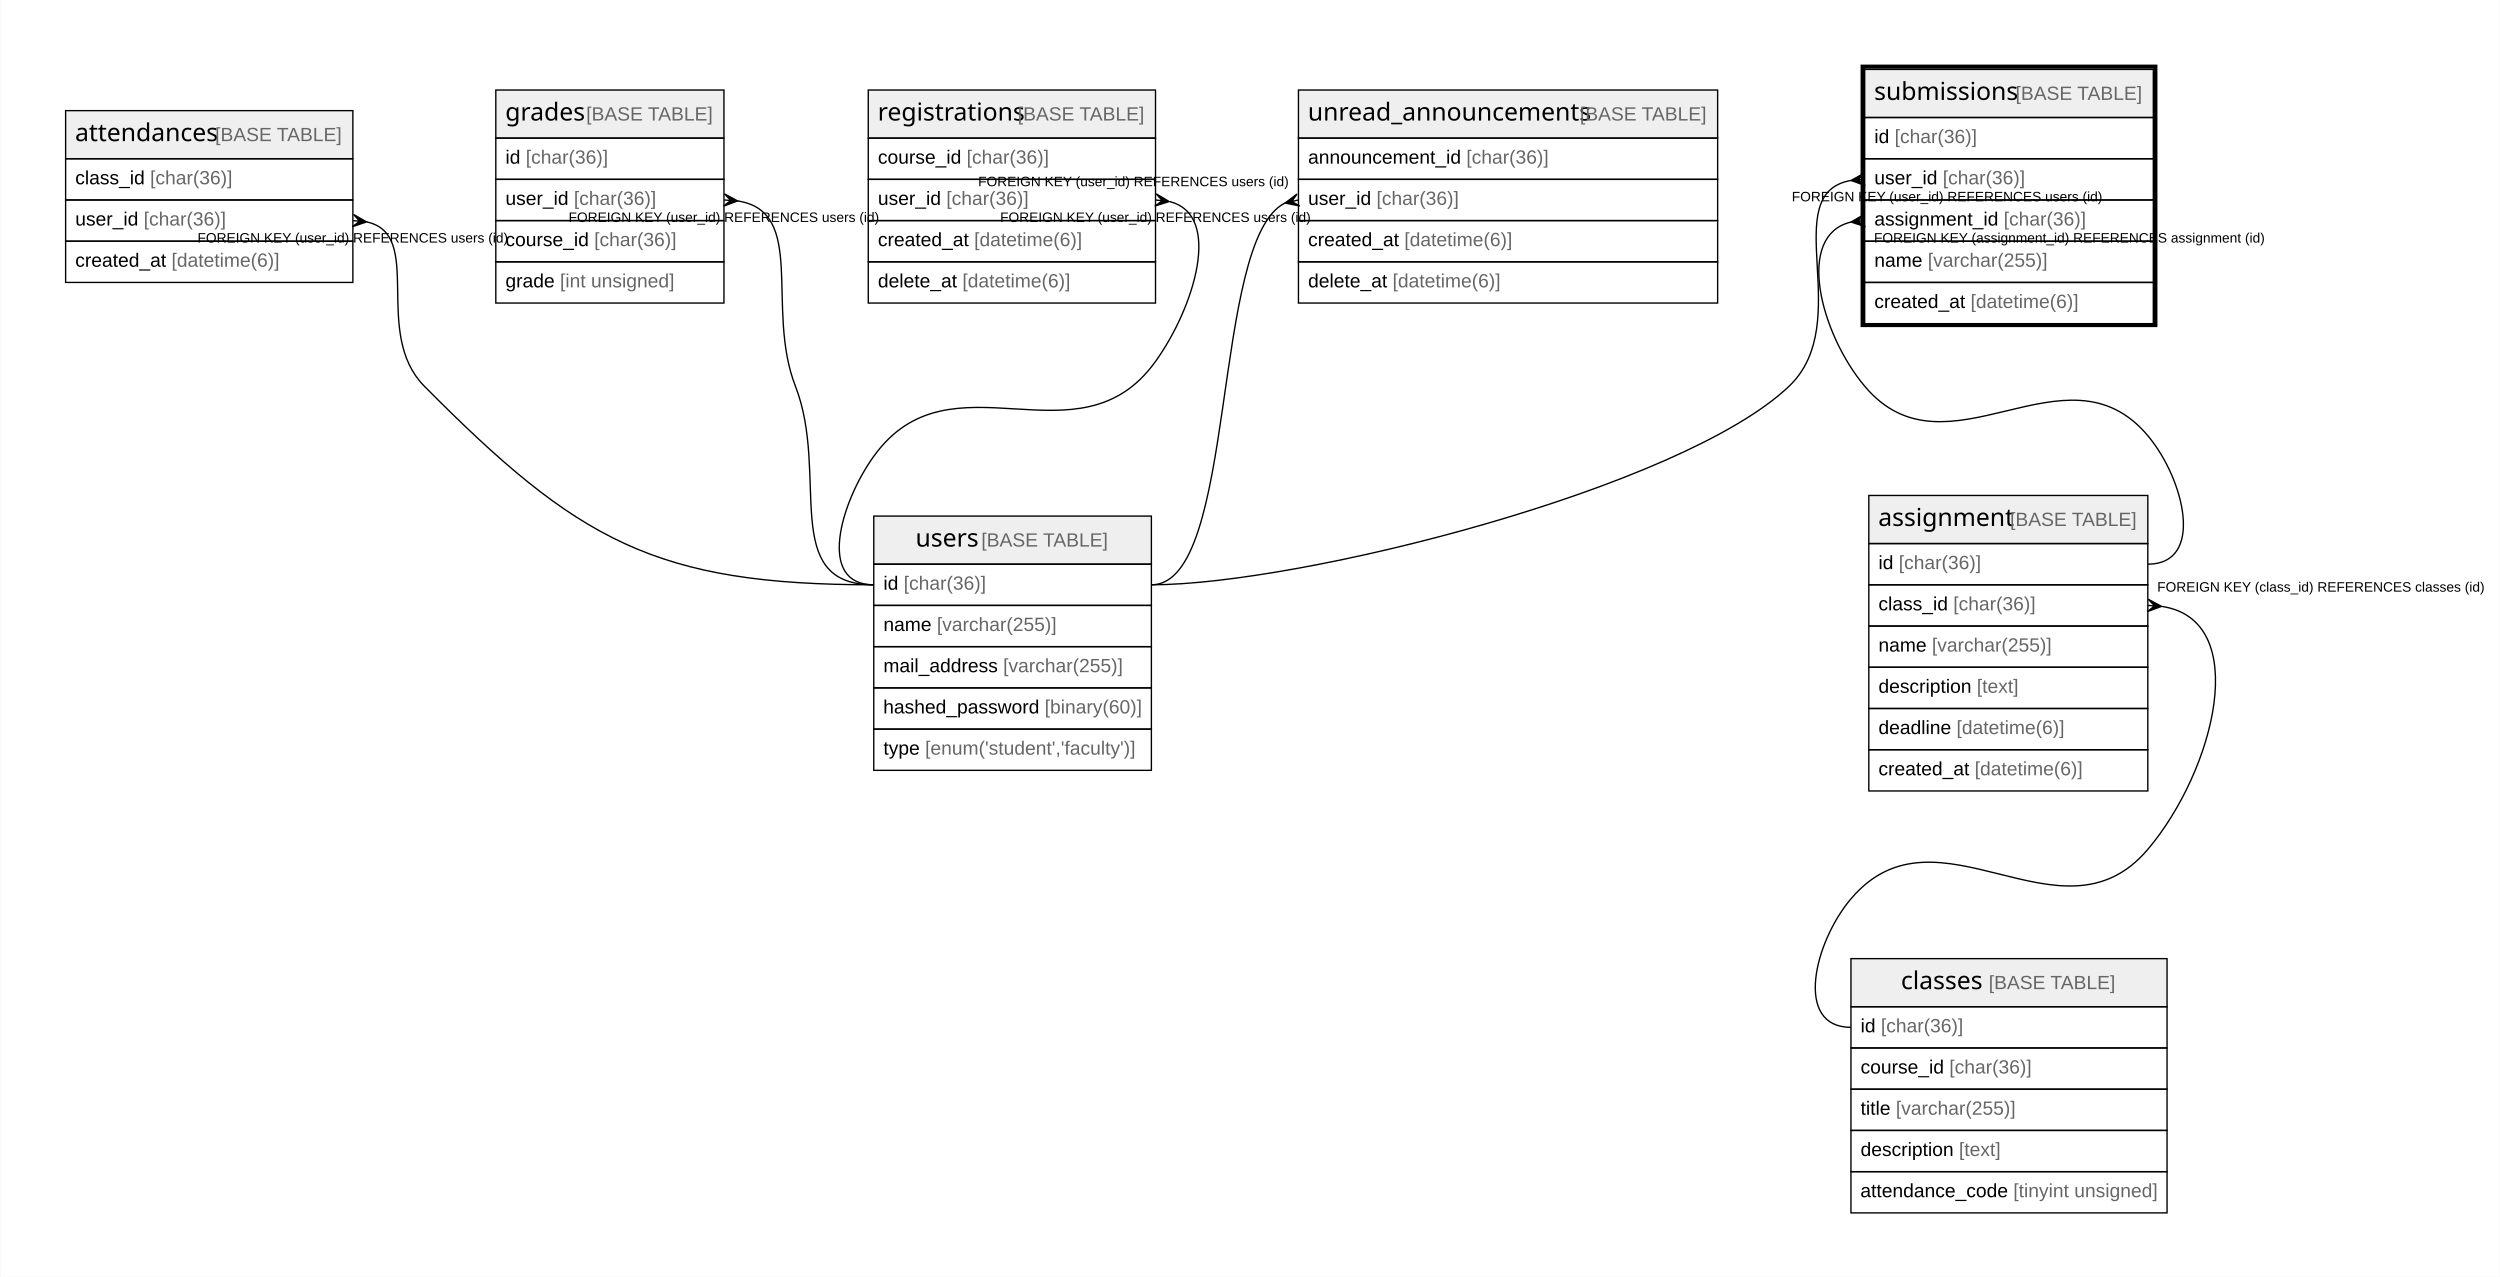
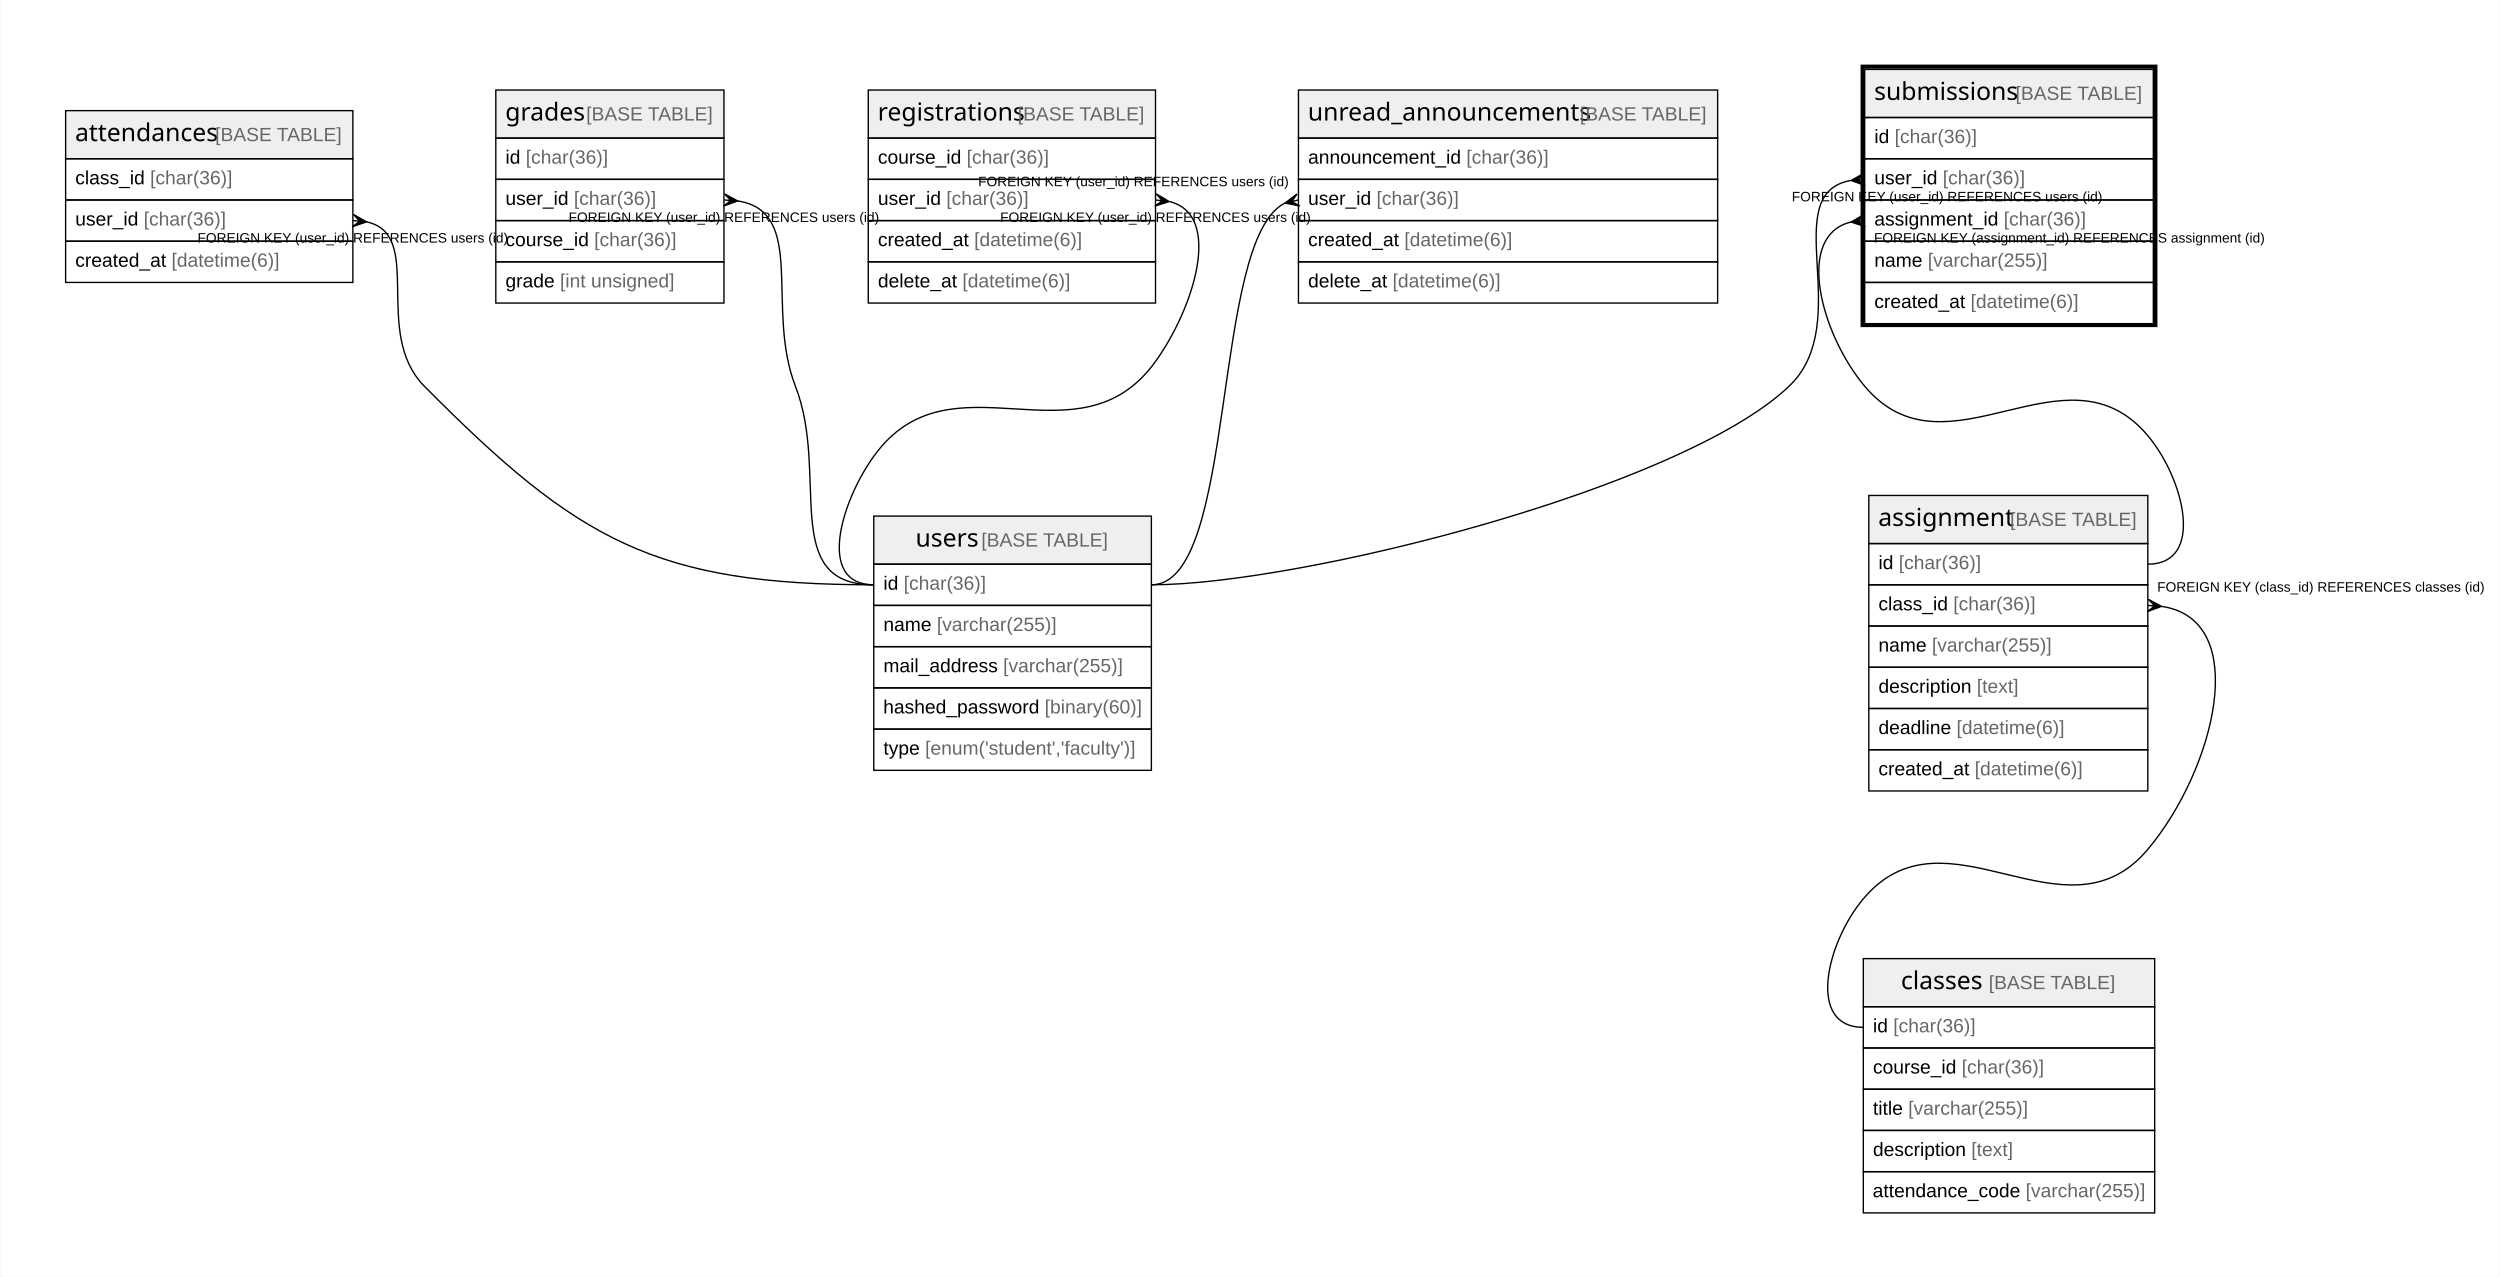
<svg xmlns="http://www.w3.org/2000/svg" width="1819pt" height="929pt" viewBox="0.00 0.00 1818.50 929.00">
  <g id="graph0" class="graph" transform="scale(1 1) rotate(0) translate(4 925)">
    <polygon fill="#ffffff" stroke="transparent" points="-4,4 -4,-925 1814.5,-925 1814.5,4 -4,4" />
    <g id="node1" class="node">
      <polygon fill="#efefef" stroke="transparent" points="1352.5,-839.5 1352.5,-874.5 1562.5,-874.5 1562.5,-839.5 1352.5,-839.5" />
      <polygon fill="none" stroke="#000000" points="1352.5,-839.5 1352.5,-874.5 1562.5,-874.5 1562.5,-839.5 1352.5,-839.5" />
      <text text-anchor="start" x="1359.37" y="-852.3" font-family="Arial Bold" font-size="18.00" fill="#000000">submissions</text>
      <text text-anchor="start" x="1458.376" y="-852.3" font-family="Arial" font-size="14.00" fill="#000000"> </text>
      <text text-anchor="start" x="1462.266" y="-852.3" font-family="Arial" font-size="14.00" fill="#666666">[BASE TABLE]</text>
      <polygon fill="none" stroke="#000000" points="1352.5,-809.5 1352.5,-839.5 1562.5,-839.5 1562.5,-809.5 1352.5,-809.5" />
      <text text-anchor="start" x="1359.5" y="-820.9" font-family="Arial" font-size="14.00" fill="#000000">id </text>
      <text text-anchor="start" x="1374.28" y="-820.9" font-family="Arial" font-size="14.00" fill="#666666">[char(36)]</text>
      <polygon fill="none" stroke="#000000" points="1352.5,-779.5 1352.5,-809.5 1562.5,-809.5 1562.5,-779.5 1352.5,-779.5" />
      <text text-anchor="start" x="1359.5" y="-790.9" font-family="Arial" font-size="14.00" fill="#000000">user_id </text>
      <text text-anchor="start" x="1409.288" y="-790.9" font-family="Arial" font-size="14.00" fill="#666666">[char(36)]</text>
      <polygon fill="none" stroke="#000000" points="1352.5,-749.5 1352.5,-779.5 1562.5,-779.5 1562.5,-749.5 1352.5,-749.5" />
      <text text-anchor="start" x="1359.5" y="-760.9" font-family="Arial" font-size="14.00" fill="#000000">assignment_id </text>
      <text text-anchor="start" x="1453.633" y="-760.9" font-family="Arial" font-size="14.00" fill="#666666">[char(36)]</text>
      <polygon fill="none" stroke="#000000" points="1352.5,-719.5 1352.5,-749.5 1562.5,-749.5 1562.5,-719.5 1352.5,-719.5" />
      <text text-anchor="start" x="1359.5" y="-730.9" font-family="Arial" font-size="14.00" fill="#000000">name </text>
      <text text-anchor="start" x="1398.399" y="-730.9" font-family="Arial" font-size="14.00" fill="#666666">[varchar(255)]</text>
      <polygon fill="none" stroke="#000000" points="1352.5,-689.5 1352.5,-719.5 1562.5,-719.5 1562.5,-689.5 1352.5,-689.5" />
      <text text-anchor="start" x="1359.5" y="-700.9" font-family="Arial" font-size="14.00" fill="#000000">created_at </text>
      <text text-anchor="start" x="1429.528" y="-700.9" font-family="Arial" font-size="14.00" fill="#666666">[datetime(6)]</text>
      <polygon fill="none" stroke="#000000" stroke-width="3" points="1351,-688.5 1351,-876.5 1564,-876.5 1564,-688.5 1351,-688.5" />
    </g>
    <g id="node2" class="node">
      <polygon fill="#efefef" stroke="transparent" points="631.5,-514.5 631.5,-549.5 833.5,-549.5 833.5,-514.5 631.5,-514.5" />
      <polygon fill="none" stroke="#000000" points="631.5,-514.5 631.5,-549.5 833.5,-549.5 833.5,-514.5 631.5,-514.5" />
      <text text-anchor="start" x="661.871" y="-527.3" font-family="Arial Bold" font-size="18.00" fill="#000000">users</text>
      <text text-anchor="start" x="705.875" y="-527.3" font-family="Arial" font-size="14.00" fill="#000000"> </text>
      <text text-anchor="start" x="709.766" y="-527.3" font-family="Arial" font-size="14.00" fill="#666666">[BASE TABLE]</text>
      <polygon fill="none" stroke="#000000" points="631.5,-484.5 631.5,-514.5 833.5,-514.5 833.5,-484.5 631.5,-484.5" />
      <text text-anchor="start" x="638.5" y="-495.9" font-family="Arial" font-size="14.00" fill="#000000">id </text>
      <text text-anchor="start" x="653.28" y="-495.9" font-family="Arial" font-size="14.00" fill="#666666">[char(36)]</text>
      <polygon fill="none" stroke="#000000" points="631.5,-454.5 631.5,-484.5 833.5,-484.5 833.5,-454.5 631.5,-454.5" />
      <text text-anchor="start" x="638.5" y="-465.9" font-family="Arial" font-size="14.00" fill="#000000">name </text>
      <text text-anchor="start" x="677.399" y="-465.9" font-family="Arial" font-size="14.00" fill="#666666">[varchar(255)]</text>
      <polygon fill="none" stroke="#000000" points="631.5,-424.5 631.5,-454.5 833.5,-454.5 833.5,-424.5 631.5,-424.5" />
      <text text-anchor="start" x="638.5" y="-435.9" font-family="Arial" font-size="14.00" fill="#000000">mail_address </text>
      <text text-anchor="start" x="725.621" y="-435.9" font-family="Arial" font-size="14.00" fill="#666666">[varchar(255)]</text>
      <polygon fill="none" stroke="#000000" points="631.5,-394.5 631.5,-424.5 833.5,-424.5 833.5,-394.5 631.5,-394.5" />
      <text text-anchor="start" x="638.367" y="-405.9" font-family="Arial" font-size="14.00" fill="#000000">hashed_password </text>
      <text text-anchor="start" x="755.851" y="-405.9" font-family="Arial" font-size="14.00" fill="#666666">[binary(60)]</text>
      <polygon fill="none" stroke="#000000" points="631.5,-364.5 631.5,-394.5 833.5,-394.5 833.5,-364.5 631.5,-364.5" />
      <text text-anchor="start" x="638.5" y="-375.9" font-family="Arial" font-size="14.00" fill="#000000">type </text>
      <text text-anchor="start" x="668.846" y="-375.9" font-family="Arial" font-size="14.00" fill="#666666">[enum('student','faculty')]</text>
    </g>
    <g id="edge1" class="edge">
      <path fill="none" stroke="#000000" d="M1342.355,-793.677C1288.101,-783.953 1346.343,-690.532 1297.5,-644 1219.308,-569.509 941.495,-499.5 833.5,-499.5" />
      <polygon fill="#000000" stroke="#000000" points="1342.533,-793.691 1352.136,-798.985 1347.516,-794.096 1352.5,-794.5 1352.5,-794.5 1352.5,-794.5 1347.516,-794.096 1352.864,-790.015 1342.533,-793.691 1342.533,-793.691" />
      <text text-anchor="start" x="1299.445" y="-778.5" font-family="Arial" font-size="10.00" fill="#000000">FOREIGN KEY (user_id) REFERENCES users (id)</text>
    </g>
    <g id="node7" class="node">
      <polygon fill="#efefef" stroke="transparent" points="1355.5,-529.5 1355.5,-564.5 1558.5,-564.5 1558.5,-529.5 1355.5,-529.5" />
      <polygon fill="none" stroke="#000000" points="1355.5,-529.5 1355.5,-564.5 1558.5,-564.5 1558.5,-529.5 1355.5,-529.5" />
      <text text-anchor="start" x="1362.363" y="-542.3" font-family="Arial Bold" font-size="18.00" fill="#000000">assignment</text>
      <text text-anchor="start" x="1454.383" y="-542.3" font-family="Arial" font-size="14.00" fill="#000000"> </text>
      <text text-anchor="start" x="1458.274" y="-542.3" font-family="Arial" font-size="14.00" fill="#666666">[BASE TABLE]</text>
      <polygon fill="none" stroke="#000000" points="1355.5,-499.5 1355.5,-529.5 1558.5,-529.5 1558.5,-499.5 1355.5,-499.5" />
      <text text-anchor="start" x="1362.5" y="-510.9" font-family="Arial" font-size="14.00" fill="#000000">id </text>
      <text text-anchor="start" x="1377.28" y="-510.9" font-family="Arial" font-size="14.00" fill="#666666">[char(36)]</text>
      <polygon fill="none" stroke="#000000" points="1355.5,-469.5 1355.5,-499.5 1558.5,-499.5 1558.5,-469.5 1355.5,-469.5" />
      <text text-anchor="start" x="1362.5" y="-480.9" font-family="Arial" font-size="14.00" fill="#000000">class_id </text>
      <text text-anchor="start" x="1416.952" y="-480.9" font-family="Arial" font-size="14.00" fill="#666666">[char(36)]</text>
      <polygon fill="none" stroke="#000000" points="1355.5,-439.5 1355.5,-469.5 1558.5,-469.5 1558.5,-439.5 1355.5,-439.5" />
      <text text-anchor="start" x="1362.5" y="-450.9" font-family="Arial" font-size="14.00" fill="#000000">name </text>
      <text text-anchor="start" x="1401.399" y="-450.9" font-family="Arial" font-size="14.00" fill="#666666">[varchar(255)]</text>
      <polygon fill="none" stroke="#000000" points="1355.5,-409.5 1355.5,-439.5 1558.5,-439.5 1558.5,-409.5 1355.5,-409.5" />
      <text text-anchor="start" x="1362.5" y="-420.9" font-family="Arial" font-size="14.00" fill="#000000">description </text>
      <text text-anchor="start" x="1434.068" y="-420.9" font-family="Arial" font-size="14.00" fill="#666666">[text]</text>
      <polygon fill="none" stroke="#000000" points="1355.5,-379.5 1355.5,-409.5 1558.5,-409.5 1558.5,-379.5 1355.5,-379.5" />
      <text text-anchor="start" x="1362.5" y="-390.9" font-family="Arial" font-size="14.00" fill="#000000">deadline </text>
      <text text-anchor="start" x="1419.299" y="-390.9" font-family="Arial" font-size="14.00" fill="#666666">[datetime(6)]</text>
      <polygon fill="none" stroke="#000000" points="1355.5,-349.5 1355.5,-379.5 1558.5,-379.5 1558.5,-349.5 1355.5,-349.5" />
      <text text-anchor="start" x="1362.5" y="-360.9" font-family="Arial" font-size="14.00" fill="#000000">created_at </text>
      <text text-anchor="start" x="1432.528" y="-360.9" font-family="Arial" font-size="14.00" fill="#666666">[datetime(6)]</text>
    </g>
    <g id="edge6" class="edge">
      <path fill="none" stroke="#000000" d="M1342.517,-763.423C1301.628,-753.811 1320.399,-682.197 1352.5,-644 1412.297,-572.847 1498.703,-679.153 1558.5,-608 1585.236,-576.187 1600.056,-514.5 1558.5,-514.5" />
      <polygon fill="#000000" stroke="#000000" points="1342.558,-763.428 1352.017,-768.974 1347.529,-763.964 1352.5,-764.5 1352.5,-764.5 1352.5,-764.5 1347.529,-763.964 1352.983,-760.026 1342.558,-763.428 1342.558,-763.428" />
      <text text-anchor="start" x="1359.27" y="-748.5" font-family="Arial" font-size="10.00" fill="#000000">FOREIGN KEY (assignment_id) REFERENCES assignment (id)</text>
    </g>
    <g id="node3" class="node">
      <polygon fill="#efefef" stroke="transparent" points="43.5,-809.5 43.5,-844.5 252.5,-844.5 252.5,-809.5 43.5,-809.5" />
      <polygon fill="none" stroke="#000000" points="43.5,-809.5 43.5,-844.5 252.5,-844.5 252.5,-809.5 43.5,-809.5" />
      <text text-anchor="start" x="50.349" y="-822.3" font-family="Arial Bold" font-size="18.00" fill="#000000">attendances</text>
      <text text-anchor="start" x="148.397" y="-822.3" font-family="Arial" font-size="14.00" fill="#000000"> </text>
      <text text-anchor="start" x="152.288" y="-822.3" font-family="Arial" font-size="14.00" fill="#666666">[BASE TABLE]</text>
      <polygon fill="none" stroke="#000000" points="43.5,-779.5 43.5,-809.5 252.5,-809.5 252.5,-779.5 43.5,-779.5" />
      <text text-anchor="start" x="50.5" y="-790.9" font-family="Arial" font-size="14.00" fill="#000000">class_id </text>
      <text text-anchor="start" x="104.952" y="-790.9" font-family="Arial" font-size="14.00" fill="#666666">[char(36)]</text>
      <polygon fill="none" stroke="#000000" points="43.5,-749.5 43.5,-779.5 252.5,-779.5 252.5,-749.5 43.5,-749.5" />
      <text text-anchor="start" x="50.5" y="-760.9" font-family="Arial" font-size="14.00" fill="#000000">user_id </text>
      <text text-anchor="start" x="100.288" y="-760.9" font-family="Arial" font-size="14.00" fill="#666666">[char(36)]</text>
      <polygon fill="none" stroke="#000000" points="43.5,-719.5 43.5,-749.5 252.5,-749.5 252.5,-719.5 43.5,-719.5" />
      <text text-anchor="start" x="50.5" y="-730.9" font-family="Arial" font-size="14.00" fill="#000000">created_at </text>
      <text text-anchor="start" x="120.528" y="-730.9" font-family="Arial" font-size="14.00" fill="#666666">[datetime(6)]</text>
    </g>
    <g id="edge2" class="edge">
      <path fill="none" stroke="#000000" d="M262.513,-763.546C305.087,-754.463 266.082,-682.754 304.5,-644 416.363,-531.159 472.609,-499.5 631.5,-499.5" />
      <polygon fill="#000000" stroke="#000000" points="262.455,-763.551 252.073,-760.02 257.477,-764.026 252.5,-764.5 252.5,-764.5 252.5,-764.5 257.477,-764.026 252.927,-768.98 262.455,-763.551 262.455,-763.551" />
      <text text-anchor="start" x="139.445" y="-748.5" font-family="Arial" font-size="10.00" fill="#000000">FOREIGN KEY (user_id) REFERENCES users (id)</text>
    </g>
    <g id="node4" class="node">
      <polygon fill="#efefef" stroke="transparent" points="356.5,-824.5 356.5,-859.5 522.5,-859.5 522.5,-824.5 356.5,-824.5" />
      <polygon fill="none" stroke="#000000" points="356.5,-824.5 356.5,-859.5 522.5,-859.5 522.5,-824.5 356.5,-824.5" />
      <text text-anchor="start" x="363.365" y="-837.3" font-family="Arial Bold" font-size="18.00" fill="#000000">grades</text>
      <text text-anchor="start" x="418.382" y="-837.3" font-family="Arial" font-size="14.00" fill="#000000"> </text>
      <text text-anchor="start" x="422.272" y="-837.3" font-family="Arial" font-size="14.00" fill="#666666">[BASE TABLE]</text>
      <polygon fill="none" stroke="#000000" points="356.5,-794.5 356.5,-824.5 522.5,-824.5 522.5,-794.5 356.5,-794.5" />
      <text text-anchor="start" x="363.5" y="-805.9" font-family="Arial" font-size="14.00" fill="#000000">id </text>
      <text text-anchor="start" x="378.28" y="-805.9" font-family="Arial" font-size="14.00" fill="#666666">[char(36)]</text>
      <polygon fill="none" stroke="#000000" points="356.5,-764.5 356.5,-794.5 522.5,-794.5 522.5,-764.5 356.5,-764.5" />
      <text text-anchor="start" x="363.5" y="-775.9" font-family="Arial" font-size="14.00" fill="#000000">user_id </text>
      <text text-anchor="start" x="413.288" y="-775.9" font-family="Arial" font-size="14.00" fill="#666666">[char(36)]</text>
      <polygon fill="none" stroke="#000000" points="356.5,-734.5 356.5,-764.5 522.5,-764.5 522.5,-734.5 356.5,-734.5" />
      <text text-anchor="start" x="363.5" y="-745.9" font-family="Arial" font-size="14.00" fill="#000000">course_id </text>
      <text text-anchor="start" x="428.071" y="-745.9" font-family="Arial" font-size="14.00" fill="#666666">[char(36)]</text>
      <polygon fill="none" stroke="#000000" points="356.5,-704.5 356.5,-734.5 522.5,-734.5 522.5,-704.5 356.5,-704.5" />
      <text text-anchor="start" x="363.5" y="-715.9" font-family="Arial" font-size="14.00" fill="#000000">grade </text>
      <text text-anchor="start" x="403.182" y="-715.9" font-family="Arial" font-size="14.00" fill="#666666">[int unsigned]</text>
    </g>
    <g id="edge3" class="edge">
      <path fill="none" stroke="#000000" d="M532.524,-778.791C583.129,-771.009 552.434,-700.709 574.5,-644 599.535,-579.661 562.462,-499.5 631.5,-499.5" />
      <polygon fill="#000000" stroke="#000000" points="532.475,-778.794 522.182,-775.011 527.487,-779.147 522.5,-779.5 522.5,-779.5 522.5,-779.5 527.487,-779.147 522.818,-783.989 532.475,-778.794 532.475,-778.794" />
      <text text-anchor="start" x="409.445" y="-763.5" font-family="Arial" font-size="10.00" fill="#000000">FOREIGN KEY (user_id) REFERENCES users (id)</text>
    </g>
    <g id="node5" class="node">
      <polygon fill="#efefef" stroke="transparent" points="627.5,-824.5 627.5,-859.5 836.5,-859.5 836.5,-824.5 627.5,-824.5" />
      <polygon fill="none" stroke="#000000" points="627.5,-824.5 627.5,-859.5 836.5,-859.5 836.5,-824.5 627.5,-824.5" />
      <text text-anchor="start" x="634.369" y="-837.3" font-family="Arial Bold" font-size="18.00" fill="#000000">registrations</text>
      <text text-anchor="start" x="732.377" y="-837.3" font-family="Arial" font-size="14.00" fill="#000000"> </text>
      <text text-anchor="start" x="736.268" y="-837.3" font-family="Arial" font-size="14.00" fill="#666666">[BASE TABLE]</text>
      <polygon fill="none" stroke="#000000" points="627.5,-794.5 627.5,-824.5 836.5,-824.5 836.5,-794.5 627.5,-794.5" />
      <text text-anchor="start" x="634.5" y="-805.9" font-family="Arial" font-size="14.00" fill="#000000">course_id </text>
      <text text-anchor="start" x="699.071" y="-805.9" font-family="Arial" font-size="14.00" fill="#666666">[char(36)]</text>
      <polygon fill="none" stroke="#000000" points="627.5,-764.5 627.5,-794.5 836.5,-794.5 836.5,-764.5 627.5,-764.5" />
      <text text-anchor="start" x="634.5" y="-775.9" font-family="Arial" font-size="14.00" fill="#000000">user_id </text>
      <text text-anchor="start" x="684.288" y="-775.9" font-family="Arial" font-size="14.00" fill="#666666">[char(36)]</text>
      <polygon fill="none" stroke="#000000" points="627.5,-734.5 627.5,-764.5 836.5,-764.5 836.5,-734.5 627.5,-734.5" />
      <text text-anchor="start" x="634.5" y="-745.9" font-family="Arial" font-size="14.00" fill="#000000">created_at </text>
      <text text-anchor="start" x="704.528" y="-745.9" font-family="Arial" font-size="14.00" fill="#666666">[datetime(6)]</text>
      <polygon fill="none" stroke="#000000" points="627.5,-704.5 627.5,-734.5 836.5,-734.5 836.5,-704.5 627.5,-704.5" />
      <text text-anchor="start" x="634.5" y="-715.9" font-family="Arial" font-size="14.00" fill="#000000">delete_at </text>
      <text text-anchor="start" x="695.974" y="-715.9" font-family="Arial" font-size="14.00" fill="#666666">[datetime(6)]</text>
    </g>
    <g id="edge4" class="edge">
      <path fill="none" stroke="#000000" d="M846.932,-778.303C885.446,-768.534 864.711,-701.262 836.5,-662 780.404,-583.93 687.596,-671.07 631.5,-593 607.251,-559.253 589.944,-499.5 631.5,-499.5" />
      <polygon fill="#000000" stroke="#000000" points="846.435,-778.36 835.987,-775.029 841.467,-778.93 836.5,-779.5 836.5,-779.5 836.5,-779.5 841.467,-778.93 837.013,-783.971 846.435,-778.36 846.435,-778.36" />
      <text text-anchor="start" x="723.445" y="-763.5" font-family="Arial" font-size="10.00" fill="#000000">FOREIGN KEY (user_id) REFERENCES users (id)</text>
    </g>
    <g id="node6" class="node">
      <polygon fill="#efefef" stroke="transparent" points="940.5,-824.5 940.5,-859.5 1245.5,-859.5 1245.5,-824.5 940.5,-824.5" />
      <polygon fill="none" stroke="#000000" points="940.5,-824.5 940.5,-859.5 1245.5,-859.5 1245.5,-824.5 940.5,-824.5" />
      <text text-anchor="start" x="947.333" y="-837.3" font-family="Arial Bold" font-size="18.00" fill="#000000">unread_announcements</text>
      <text text-anchor="start" x="1141.413" y="-837.3" font-family="Arial" font-size="14.00" fill="#000000"> </text>
      <text text-anchor="start" x="1145.303" y="-837.3" font-family="Arial" font-size="14.00" fill="#666666">[BASE TABLE]</text>
      <polygon fill="none" stroke="#000000" points="940.5,-794.5 940.5,-824.5 1245.5,-824.5 1245.5,-794.5 940.5,-794.5" />
      <text text-anchor="start" x="947.5" y="-805.9" font-family="Arial" font-size="14.00" fill="#000000">announcement_id </text>
      <text text-anchor="start" x="1062.657" y="-805.9" font-family="Arial" font-size="14.00" fill="#666666">[char(36)]</text>
      <polygon fill="none" stroke="#000000" points="940.5,-764.5 940.5,-794.5 1245.5,-794.5 1245.5,-764.5 940.5,-764.5" />
      <text text-anchor="start" x="947.5" y="-775.9" font-family="Arial" font-size="14.00" fill="#000000">user_id </text>
      <text text-anchor="start" x="997.288" y="-775.9" font-family="Arial" font-size="14.00" fill="#666666">[char(36)]</text>
      <polygon fill="none" stroke="#000000" points="940.5,-734.5 940.5,-764.5 1245.5,-764.5 1245.5,-734.5 940.5,-734.5" />
      <text text-anchor="start" x="947.5" y="-745.9" font-family="Arial" font-size="14.00" fill="#000000">created_at </text>
      <text text-anchor="start" x="1017.528" y="-745.9" font-family="Arial" font-size="14.00" fill="#666666">[datetime(6)]</text>
      <polygon fill="none" stroke="#000000" points="940.5,-704.5 940.5,-734.5 1245.5,-734.5 1245.5,-704.5 940.5,-704.5" />
      <text text-anchor="start" x="947.5" y="-715.9" font-family="Arial" font-size="14.00" fill="#000000">delete_at </text>
      <text text-anchor="start" x="1008.974" y="-715.9" font-family="Arial" font-size="14.00" fill="#666666">[datetime(6)]</text>
    </g>
    <g id="edge5" class="edge">
      <path fill="none" stroke="#000000" d="M930.709,-777.246C876.397,-750.747 896.598,-499.5 833.5,-499.5" />
      <polygon fill="#000000" stroke="#000000" points="930.755,-777.257 939.49,-783.885 935.627,-778.378 940.5,-779.5 940.5,-779.5 940.5,-779.5 935.627,-778.378 941.51,-775.115 930.755,-777.257 930.755,-777.257" />
      <text text-anchor="start" x="707.445" y="-789.5" font-family="Arial" font-size="10.00" fill="#000000">FOREIGN KEY (user_id) REFERENCES users (id)</text>
    </g>
    <g id="node8" class="node">
-       <polygon fill="#efefef" stroke="transparent" points="1342.5,-192.5 1342.5,-227.5 1572.5,-227.5 1572.5,-192.5 1342.5,-192.5" />
-       <polygon fill="none" stroke="#000000" points="1342.5,-192.5 1342.5,-227.5 1572.5,-227.5 1572.5,-192.5 1342.5,-192.5" />
+       <polygon fill="#efefef" stroke="transparent" points="1351.5,-192.5 1351.5,-227.5 1563.5,-227.5 1563.5,-192.5 1351.5,-192.5" />
+       <polygon fill="none" stroke="#000000" points="1351.5,-192.5 1351.5,-227.5 1563.5,-227.5 1563.5,-192.5 1351.5,-192.5" />
      <text text-anchor="start" x="1378.87" y="-205.3" font-family="Arial Bold" font-size="18.00" fill="#000000">classes</text>
      <text text-anchor="start" x="1438.876" y="-205.3" font-family="Arial" font-size="14.00" fill="#000000"> </text>
      <text text-anchor="start" x="1442.767" y="-205.3" font-family="Arial" font-size="14.00" fill="#666666">[BASE TABLE]</text>
-       <polygon fill="none" stroke="#000000" points="1342.5,-162.5 1342.5,-192.5 1572.5,-192.5 1572.5,-162.5 1342.5,-162.5" />
-       <text text-anchor="start" x="1349.5" y="-173.9" font-family="Arial" font-size="14.00" fill="#000000">id </text>
-       <text text-anchor="start" x="1364.28" y="-173.9" font-family="Arial" font-size="14.00" fill="#666666">[char(36)]</text>
-       <polygon fill="none" stroke="#000000" points="1342.5,-132.5 1342.5,-162.5 1572.5,-162.5 1572.5,-132.5 1342.5,-132.5" />
-       <text text-anchor="start" x="1349.5" y="-143.9" font-family="Arial" font-size="14.00" fill="#000000">course_id </text>
-       <text text-anchor="start" x="1414.071" y="-143.9" font-family="Arial" font-size="14.00" fill="#666666">[char(36)]</text>
-       <polygon fill="none" stroke="#000000" points="1342.5,-102.5 1342.5,-132.5 1572.5,-132.5 1572.5,-102.5 1342.5,-102.5" />
-       <text text-anchor="start" x="1349.5" y="-113.9" font-family="Arial" font-size="14.00" fill="#000000">title </text>
-       <text text-anchor="start" x="1375.168" y="-113.9" font-family="Arial" font-size="14.00" fill="#666666">[varchar(255)]</text>
-       <polygon fill="none" stroke="#000000" points="1342.5,-72.5 1342.5,-102.5 1572.5,-102.5 1572.5,-72.5 1342.5,-72.5" />
-       <text text-anchor="start" x="1349.5" y="-83.9" font-family="Arial" font-size="14.00" fill="#000000">description </text>
-       <text text-anchor="start" x="1421.068" y="-83.9" font-family="Arial" font-size="14.00" fill="#666666">[text]</text>
-       <polygon fill="none" stroke="#000000" points="1342.5,-42.5 1342.5,-72.5 1572.5,-72.5 1572.5,-42.5 1342.5,-42.5" />
-       <text text-anchor="start" x="1349.343" y="-53.9" font-family="Arial" font-size="14.00" fill="#000000">attendance_code </text>
-       <text text-anchor="start" x="1460.623" y="-53.9" font-family="Arial" font-size="14.00" fill="#666666">[tinyint unsigned]</text>
+       <polygon fill="none" stroke="#000000" points="1351.5,-162.5 1351.5,-192.5 1563.5,-192.5 1563.5,-162.5 1351.5,-162.5" />
+       <text text-anchor="start" x="1358.5" y="-173.9" font-family="Arial" font-size="14.00" fill="#000000">id </text>
+       <text text-anchor="start" x="1373.28" y="-173.9" font-family="Arial" font-size="14.00" fill="#666666">[char(36)]</text>
+       <polygon fill="none" stroke="#000000" points="1351.5,-132.5 1351.5,-162.5 1563.5,-162.5 1563.5,-132.5 1351.5,-132.5" />
+       <text text-anchor="start" x="1358.5" y="-143.9" font-family="Arial" font-size="14.00" fill="#000000">course_id </text>
+       <text text-anchor="start" x="1423.071" y="-143.9" font-family="Arial" font-size="14.00" fill="#666666">[char(36)]</text>
+       <polygon fill="none" stroke="#000000" points="1351.5,-102.5 1351.5,-132.5 1563.5,-132.5 1563.5,-102.5 1351.5,-102.5" />
+       <text text-anchor="start" x="1358.5" y="-113.9" font-family="Arial" font-size="14.00" fill="#000000">title </text>
+       <text text-anchor="start" x="1384.168" y="-113.9" font-family="Arial" font-size="14.00" fill="#666666">[varchar(255)]</text>
+       <polygon fill="none" stroke="#000000" points="1351.5,-72.5 1351.5,-102.5 1563.5,-102.5 1563.5,-72.5 1351.5,-72.5" />
+       <text text-anchor="start" x="1358.5" y="-83.9" font-family="Arial" font-size="14.00" fill="#000000">description </text>
+       <text text-anchor="start" x="1430.068" y="-83.9" font-family="Arial" font-size="14.00" fill="#666666">[text]</text>
+       <polygon fill="none" stroke="#000000" points="1351.5,-42.5 1351.5,-72.5 1563.5,-72.5 1563.5,-42.5 1351.5,-42.5" />
+       <text text-anchor="start" x="1358.3" y="-53.9" font-family="Arial" font-size="14.00" fill="#000000">attendance_code </text>
+       <text text-anchor="start" x="1469.581" y="-53.9" font-family="Arial" font-size="14.00" fill="#666666">[varchar(255)]</text>
    </g>
    <g id="edge7" class="edge">
-       <path fill="none" stroke="#000000" d="M1568.493,-483.806C1634.836,-474.076 1607.201,-364.49 1558.5,-307 1495.592,-232.74 1405.408,-345.26 1342.5,-271 1315.639,-239.292 1300.944,-177.5 1342.5,-177.5" />
-       <polygon fill="#000000" stroke="#000000" points="1568.476,-483.807 1558.188,-480.011 1563.488,-484.153 1558.5,-484.5 1558.5,-484.5 1558.5,-484.5 1563.488,-484.153 1558.812,-488.989 1568.476,-483.807 1568.476,-483.807" />
+       <path fill="none" stroke="#000000" d="M1568.491,-483.807C1634.818,-474.091 1606.998,-364.661 1558.5,-307 1498.392,-235.536 1411.608,-342.464 1351.5,-271 1324.751,-239.198 1309.944,-177.5 1351.5,-177.5" />
+       <polygon fill="#000000" stroke="#000000" points="1568.476,-483.808 1558.188,-480.011 1563.488,-484.154 1558.5,-484.5 1558.5,-484.5 1558.5,-484.5 1563.488,-484.154 1558.812,-488.989 1568.476,-483.808 1568.476,-483.808" />
      <text text-anchor="start" x="1565.334" y="-494.5" font-family="Arial" font-size="10.00" fill="#000000">FOREIGN KEY (class_id) REFERENCES classes (id)</text>
    </g>
  </g>
</svg>
